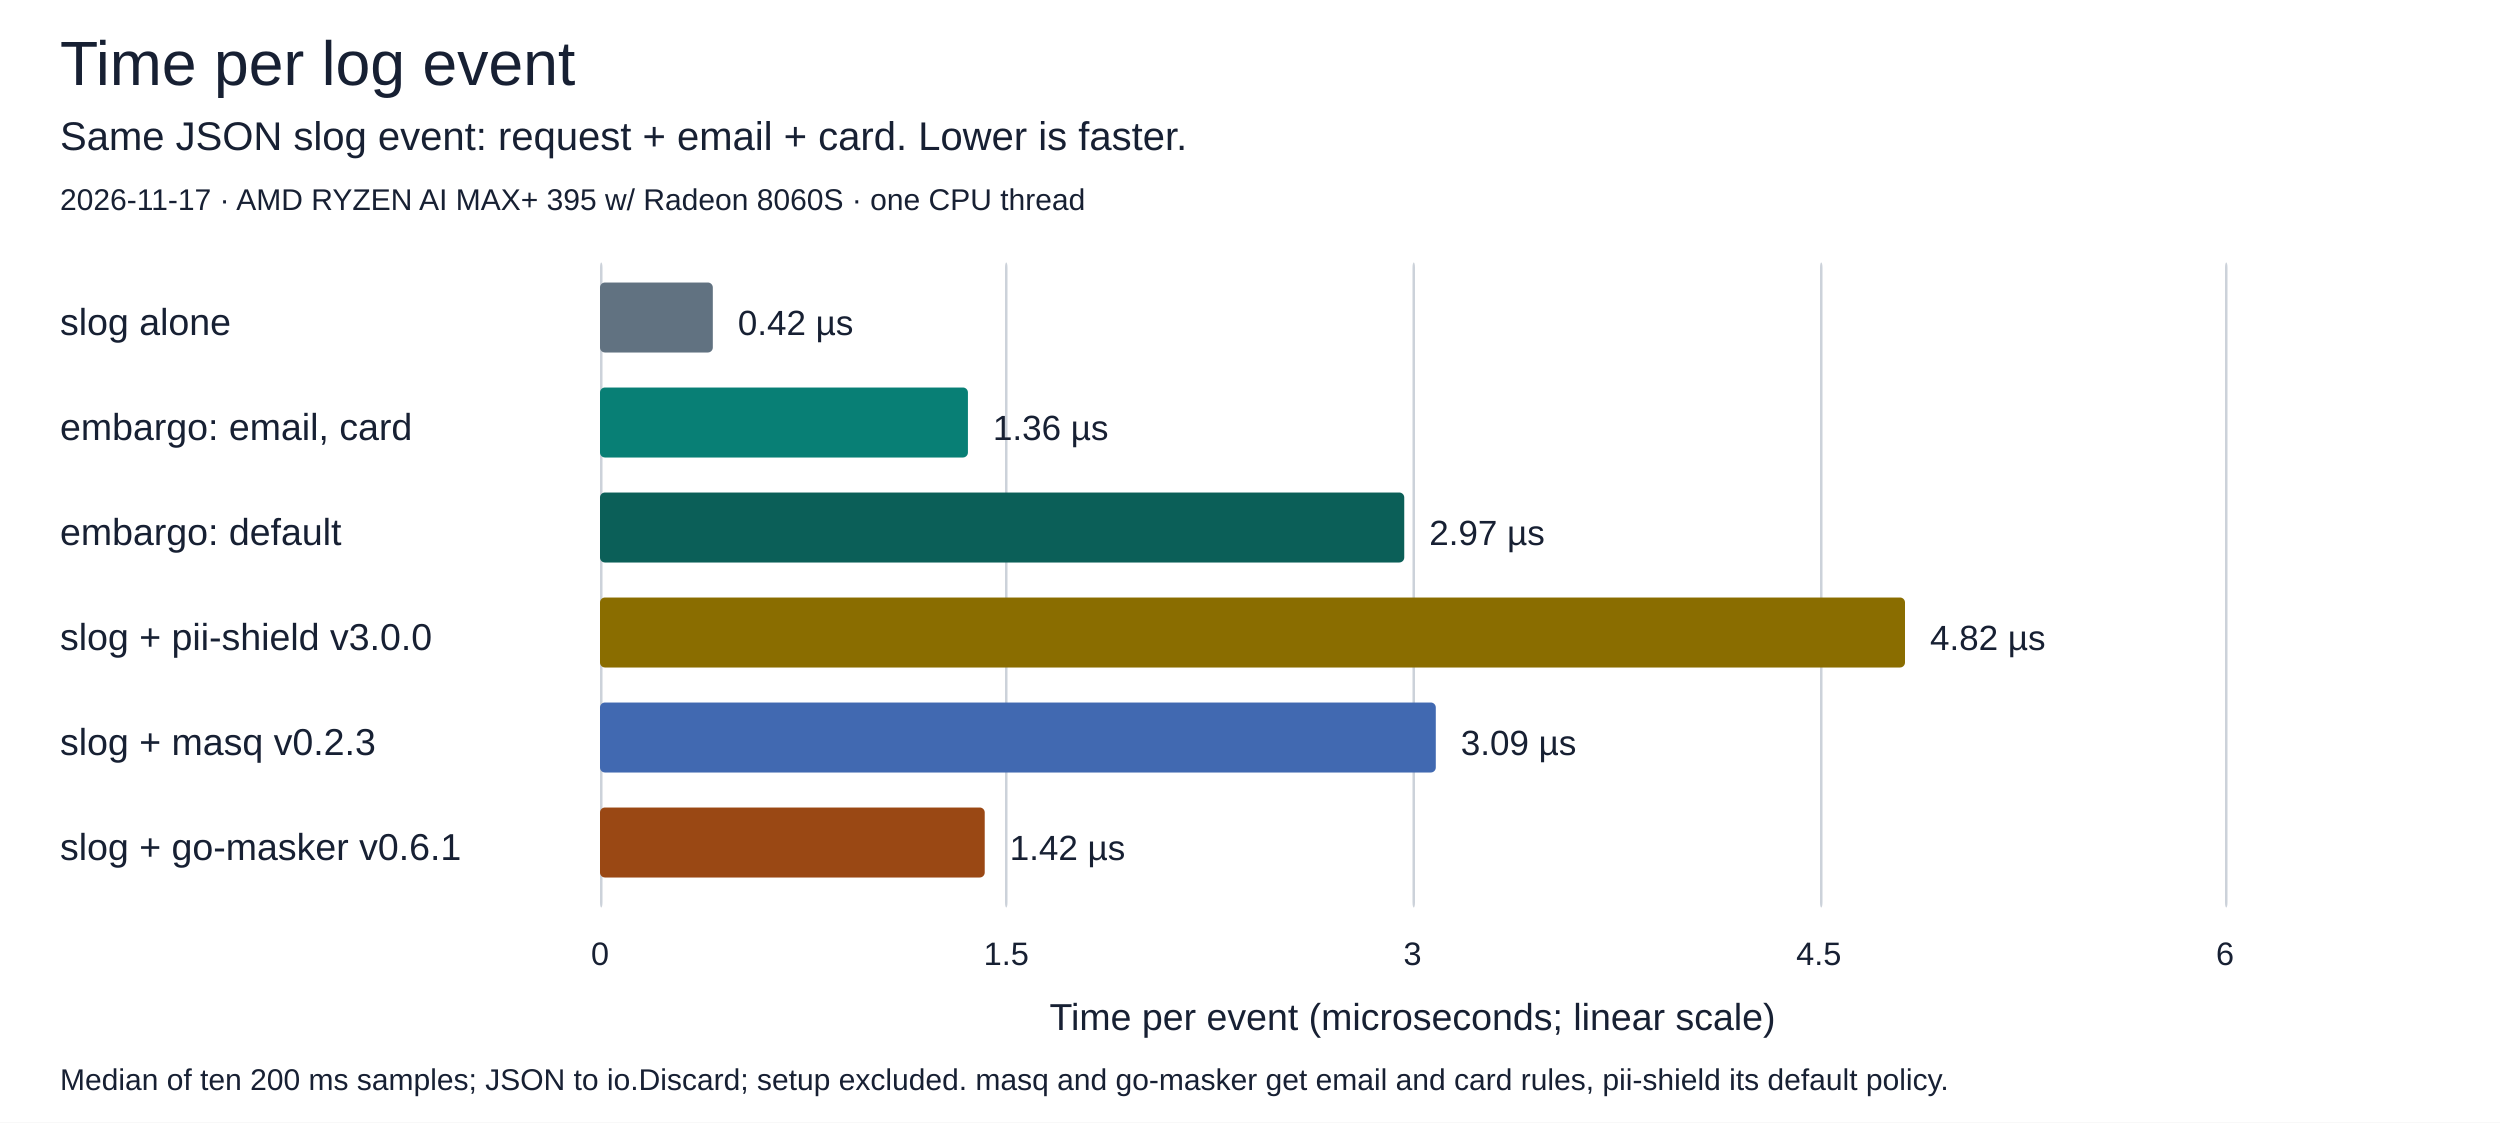
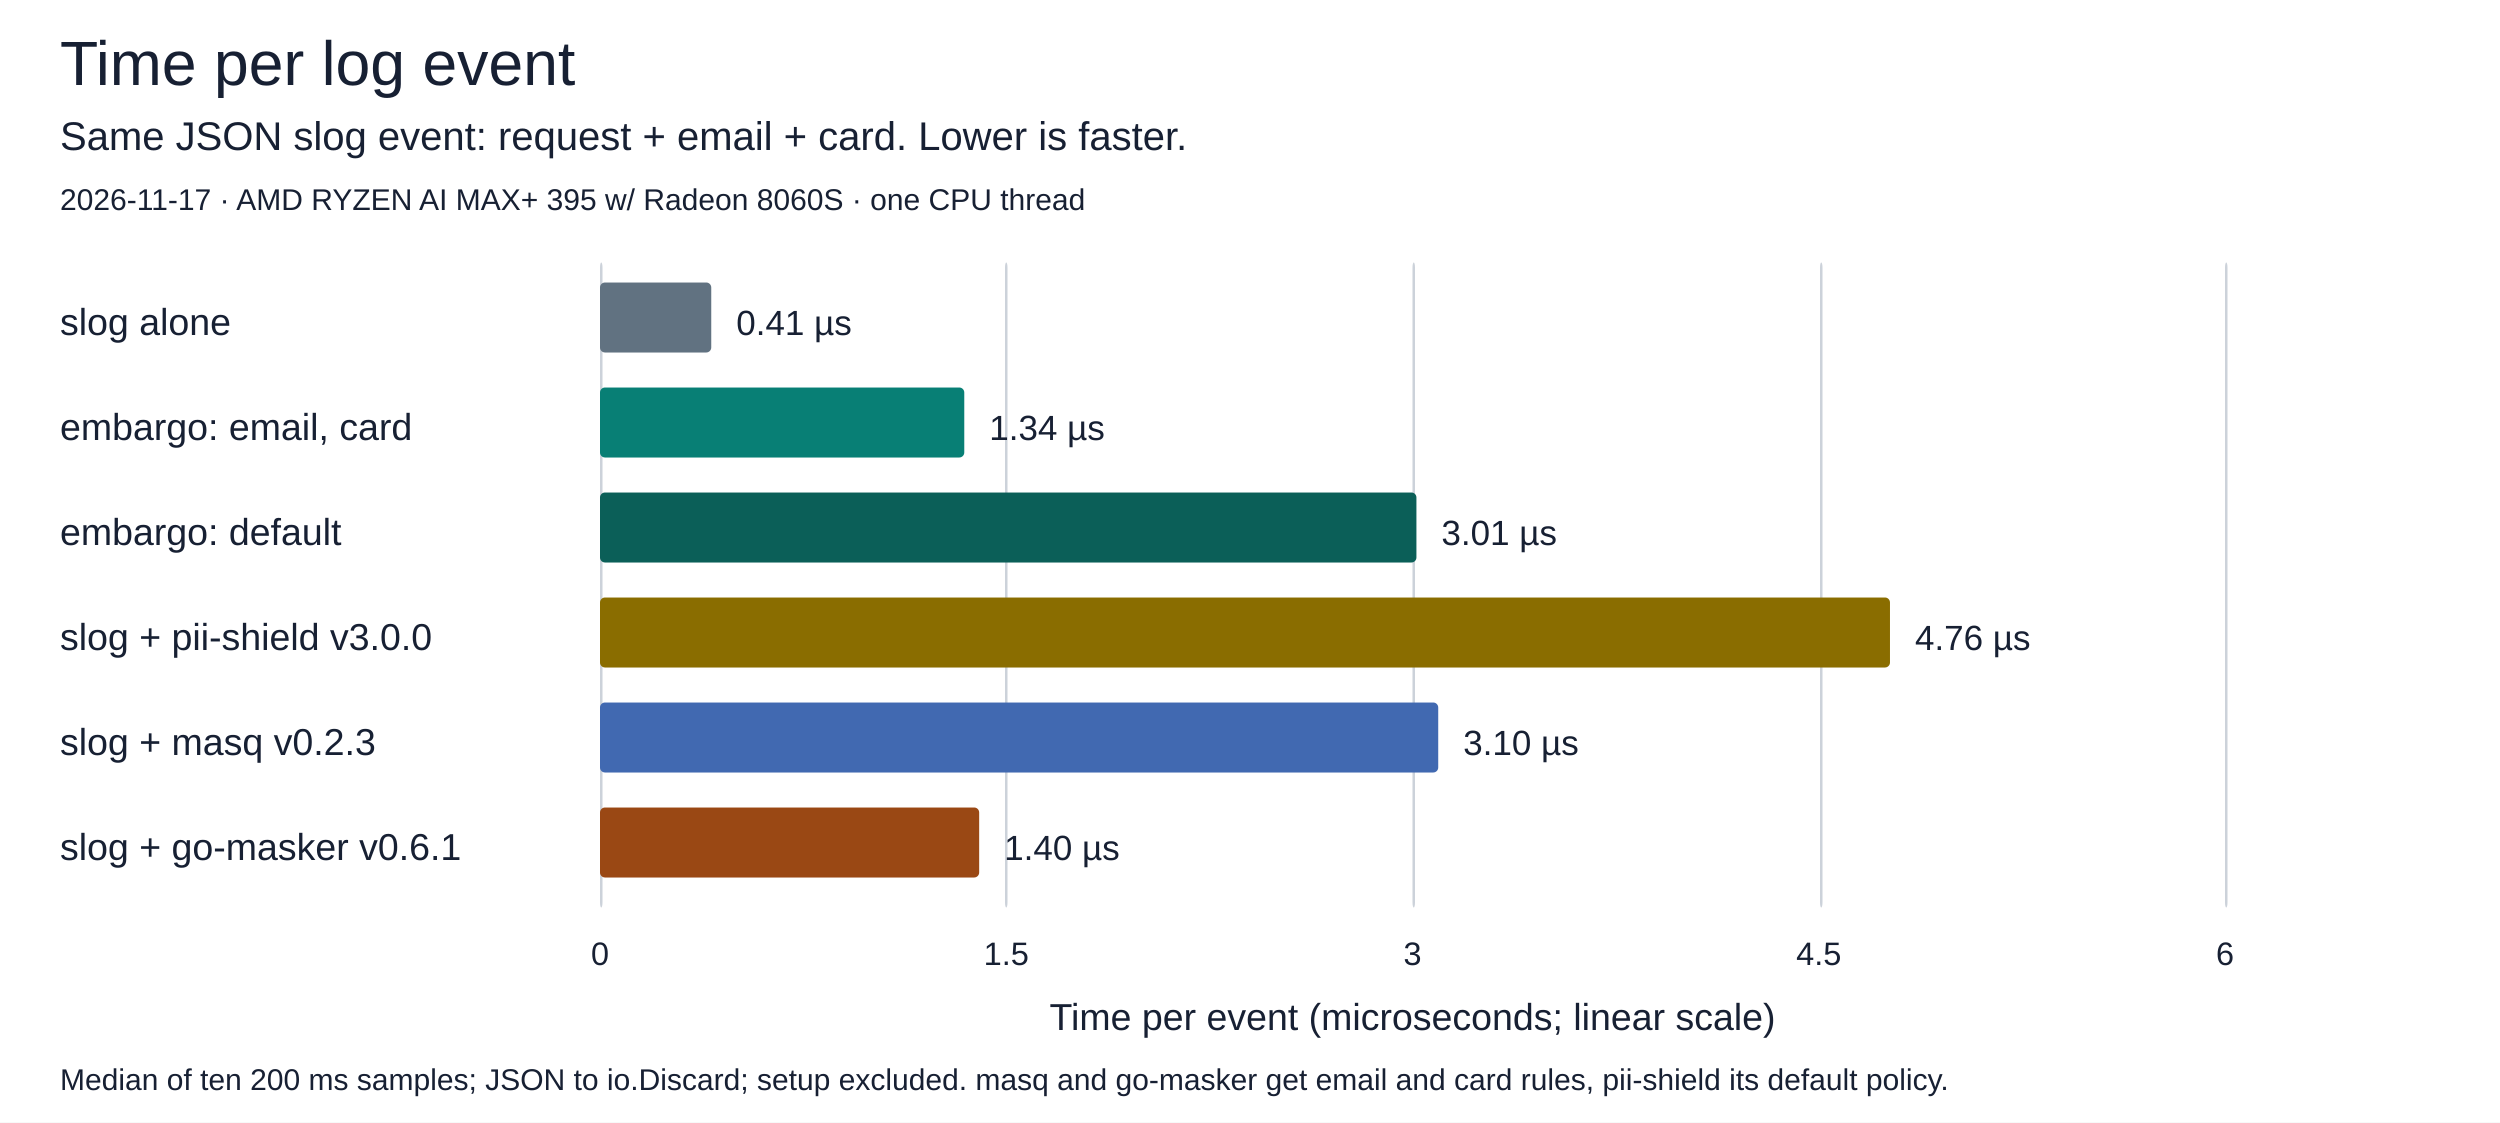
<svg xmlns="http://www.w3.org/2000/svg" width="1000" height="449" viewBox="0 0 1000 449" role="img">
  <rect width="100%" height="100%" fill="white" />
  <g font-family="Arial, sans-serif" font-size="15" fill="#172033">
    <text x="24" y="34" font-size="25" fill="#172033" text-anchor="start">Time per log event</text>
    <text x="24" y="60" font-size="16" fill="#172033" text-anchor="start">Same JSON slog event: request + email + card. Lower is faster.</text>
    <text x="24" y="84" font-size="12" fill="#172033" text-anchor="start">2026-11-17 · AMD RYZEN AI MAX+ 395 w/ Radeon 8060S · one CPU thread</text>
    <rect x="240" y="105" width="1.00" height="258" rx="2" fill="#ccd2da" />
    <text x="240.0" y="386" font-size="13" fill="#172033" text-anchor="middle">0</text>
    <rect x="402" y="105" width="1.00" height="258" rx="2" fill="#ccd2da" />
    <text x="402.5" y="386" font-size="13" fill="#172033" text-anchor="middle">1.5</text>
    <rect x="565" y="105" width="1.00" height="258" rx="2" fill="#ccd2da" />
    <text x="565.0" y="386" font-size="13" fill="#172033" text-anchor="middle">3</text>
    <rect x="728" y="105" width="1.00" height="258" rx="2" fill="#ccd2da" />
    <text x="727.5" y="386" font-size="13" fill="#172033" text-anchor="middle">4.5</text>
    <rect x="890" y="105" width="1.00" height="258" rx="2" fill="#ccd2da" />
    <text x="890.0" y="386" font-size="13" fill="#172033" text-anchor="middle">6</text>
    <text x="24" y="134" font-size="15" fill="#172033" text-anchor="start">slog alone</text>
-     <rect x="240" y="113" width="45.13" height="28" rx="2" fill="#617281" />
-     <text x="295.13" y="134" font-size="14" fill="#172033" text-anchor="start">0.42 µs</text>
+     <rect x="240" y="113" width="44.50" height="28" rx="2" fill="#617281" />
+     <text x="294.5" y="134" font-size="14" fill="#172033" text-anchor="start">0.41 µs</text>
    <text x="24" y="176" font-size="15" fill="#172033" text-anchor="start">embargo: email, card</text>
-     <rect x="240" y="155" width="147.17" height="28" rx="2" fill="#087f75" />
-     <text x="397.17" y="176" font-size="14" fill="#172033" text-anchor="start">1.36 µs</text>
+     <rect x="240" y="155" width="145.71" height="28" rx="2" fill="#087f75" />
+     <text x="395.71" y="176" font-size="14" fill="#172033" text-anchor="start">1.34 µs</text>
    <text x="24" y="218" font-size="15" fill="#172033" text-anchor="start">embargo: default</text>
-     <rect x="240" y="197" width="321.70" height="28" rx="2" fill="#0b5f58" />
-     <text x="571.7" y="218" font-size="14" fill="#172033" text-anchor="start">2.97 µs</text>
+     <rect x="240" y="197" width="326.57" height="28" rx="2" fill="#0b5f58" />
+     <text x="576.57" y="218" font-size="14" fill="#172033" text-anchor="start">3.01 µs</text>
    <text x="24" y="260" font-size="15" fill="#172033" text-anchor="start">slog + pii-shield v3.0.0</text>
-     <rect x="240" y="239" width="522.00" height="28" rx="2" fill="#8a6d00" />
-     <text x="772.0" y="260" font-size="14" fill="#172033" text-anchor="start">4.82 µs</text>
+     <rect x="240" y="239" width="515.99" height="28" rx="2" fill="#8a6d00" />
+     <text x="765.99" y="260" font-size="14" fill="#172033" text-anchor="start">4.76 µs</text>
    <text x="24" y="302" font-size="15" fill="#172033" text-anchor="start">slog + masq v0.2.3</text>
-     <rect x="240" y="281" width="334.32" height="28" rx="2" fill="#4169b1" />
-     <text x="584.32" y="302" font-size="14" fill="#172033" text-anchor="start">3.09 µs</text>
+     <rect x="240" y="281" width="335.29" height="28" rx="2" fill="#4169b1" />
+     <text x="585.29" y="302" font-size="14" fill="#172033" text-anchor="start">3.10 µs</text>
    <text x="24" y="344" font-size="15" fill="#172033" text-anchor="start">slog + go-masker v0.6.1</text>
-     <rect x="240" y="323" width="153.89" height="28" rx="2" fill="#9a4814" />
-     <text x="403.89" y="344" font-size="14" fill="#172033" text-anchor="start">1.42 µs</text>
+     <rect x="240" y="323" width="151.67" height="28" rx="2" fill="#9a4814" />
+     <text x="401.67" y="344" font-size="14" fill="#172033" text-anchor="start">1.40 µs</text>
    <text x="565.0" y="412" font-size="15" fill="#172033" text-anchor="middle">Time per event (microseconds; linear scale)</text>
    <text x="24" y="436" font-size="12" fill="#172033" text-anchor="start">Median of ten 200 ms samples; JSON to io.Discard; setup excluded. masq and go-masker get email and card rules, pii-shield its default policy.</text>
  </g>
</svg>
